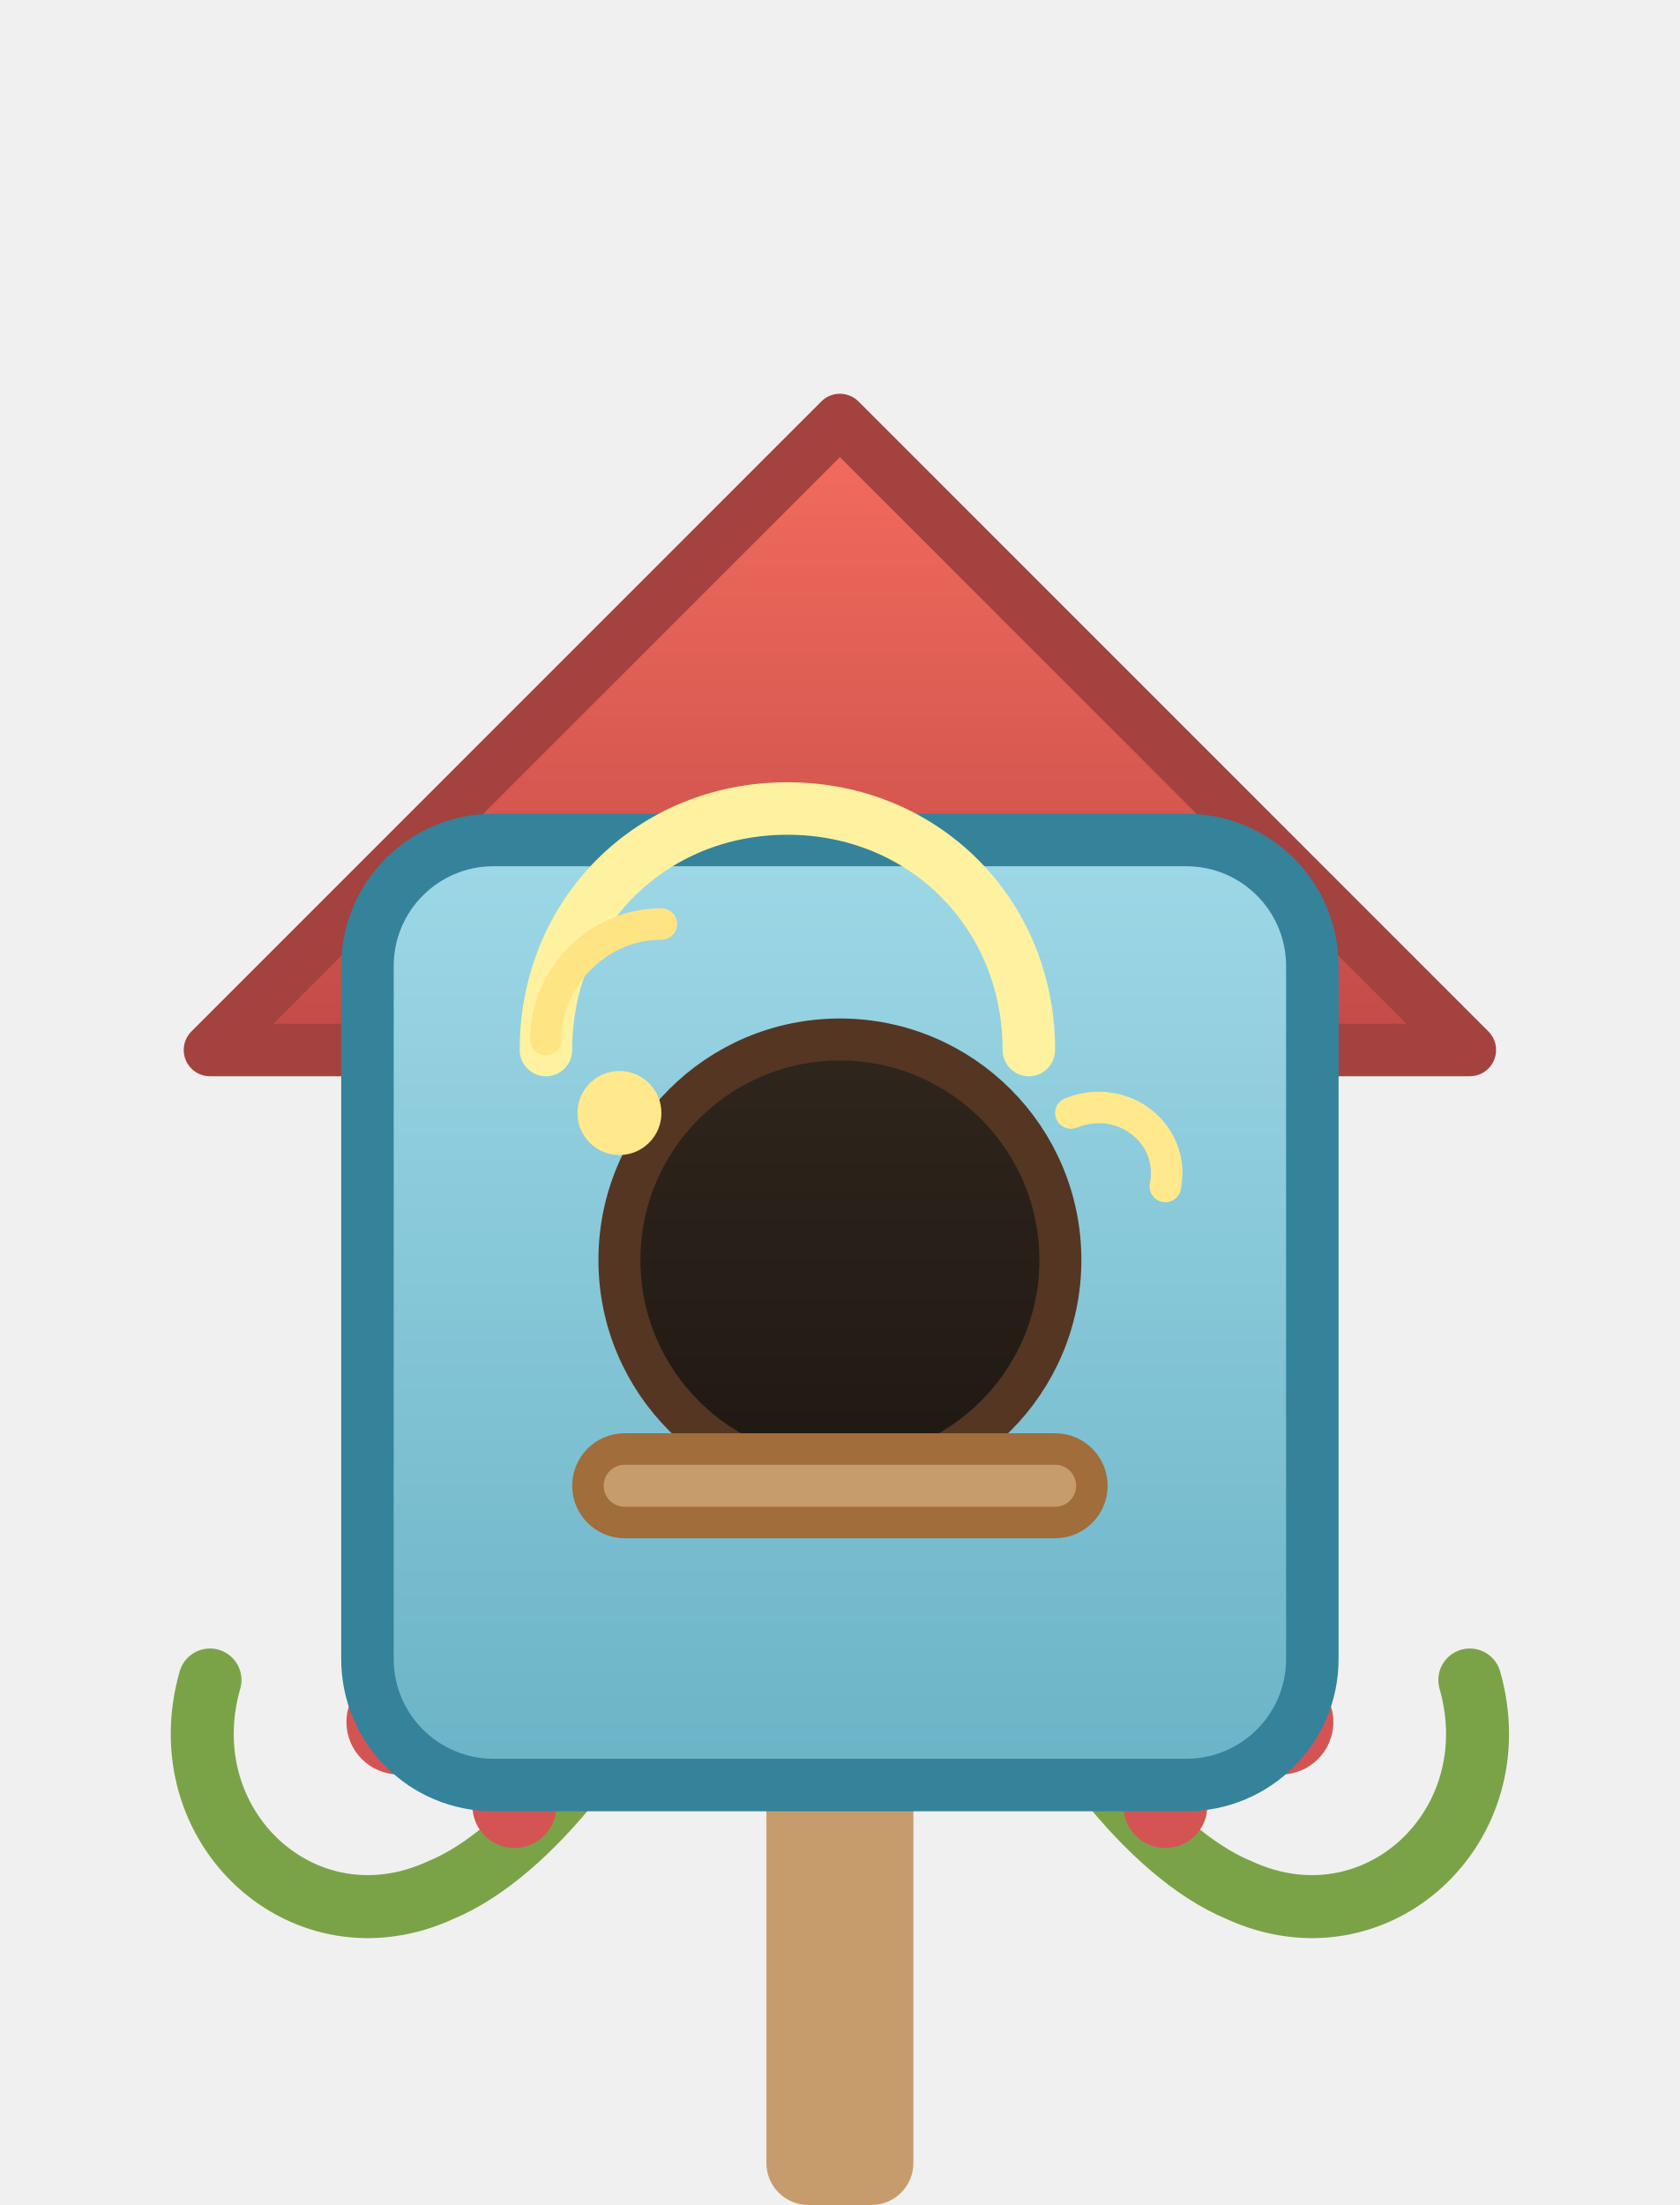
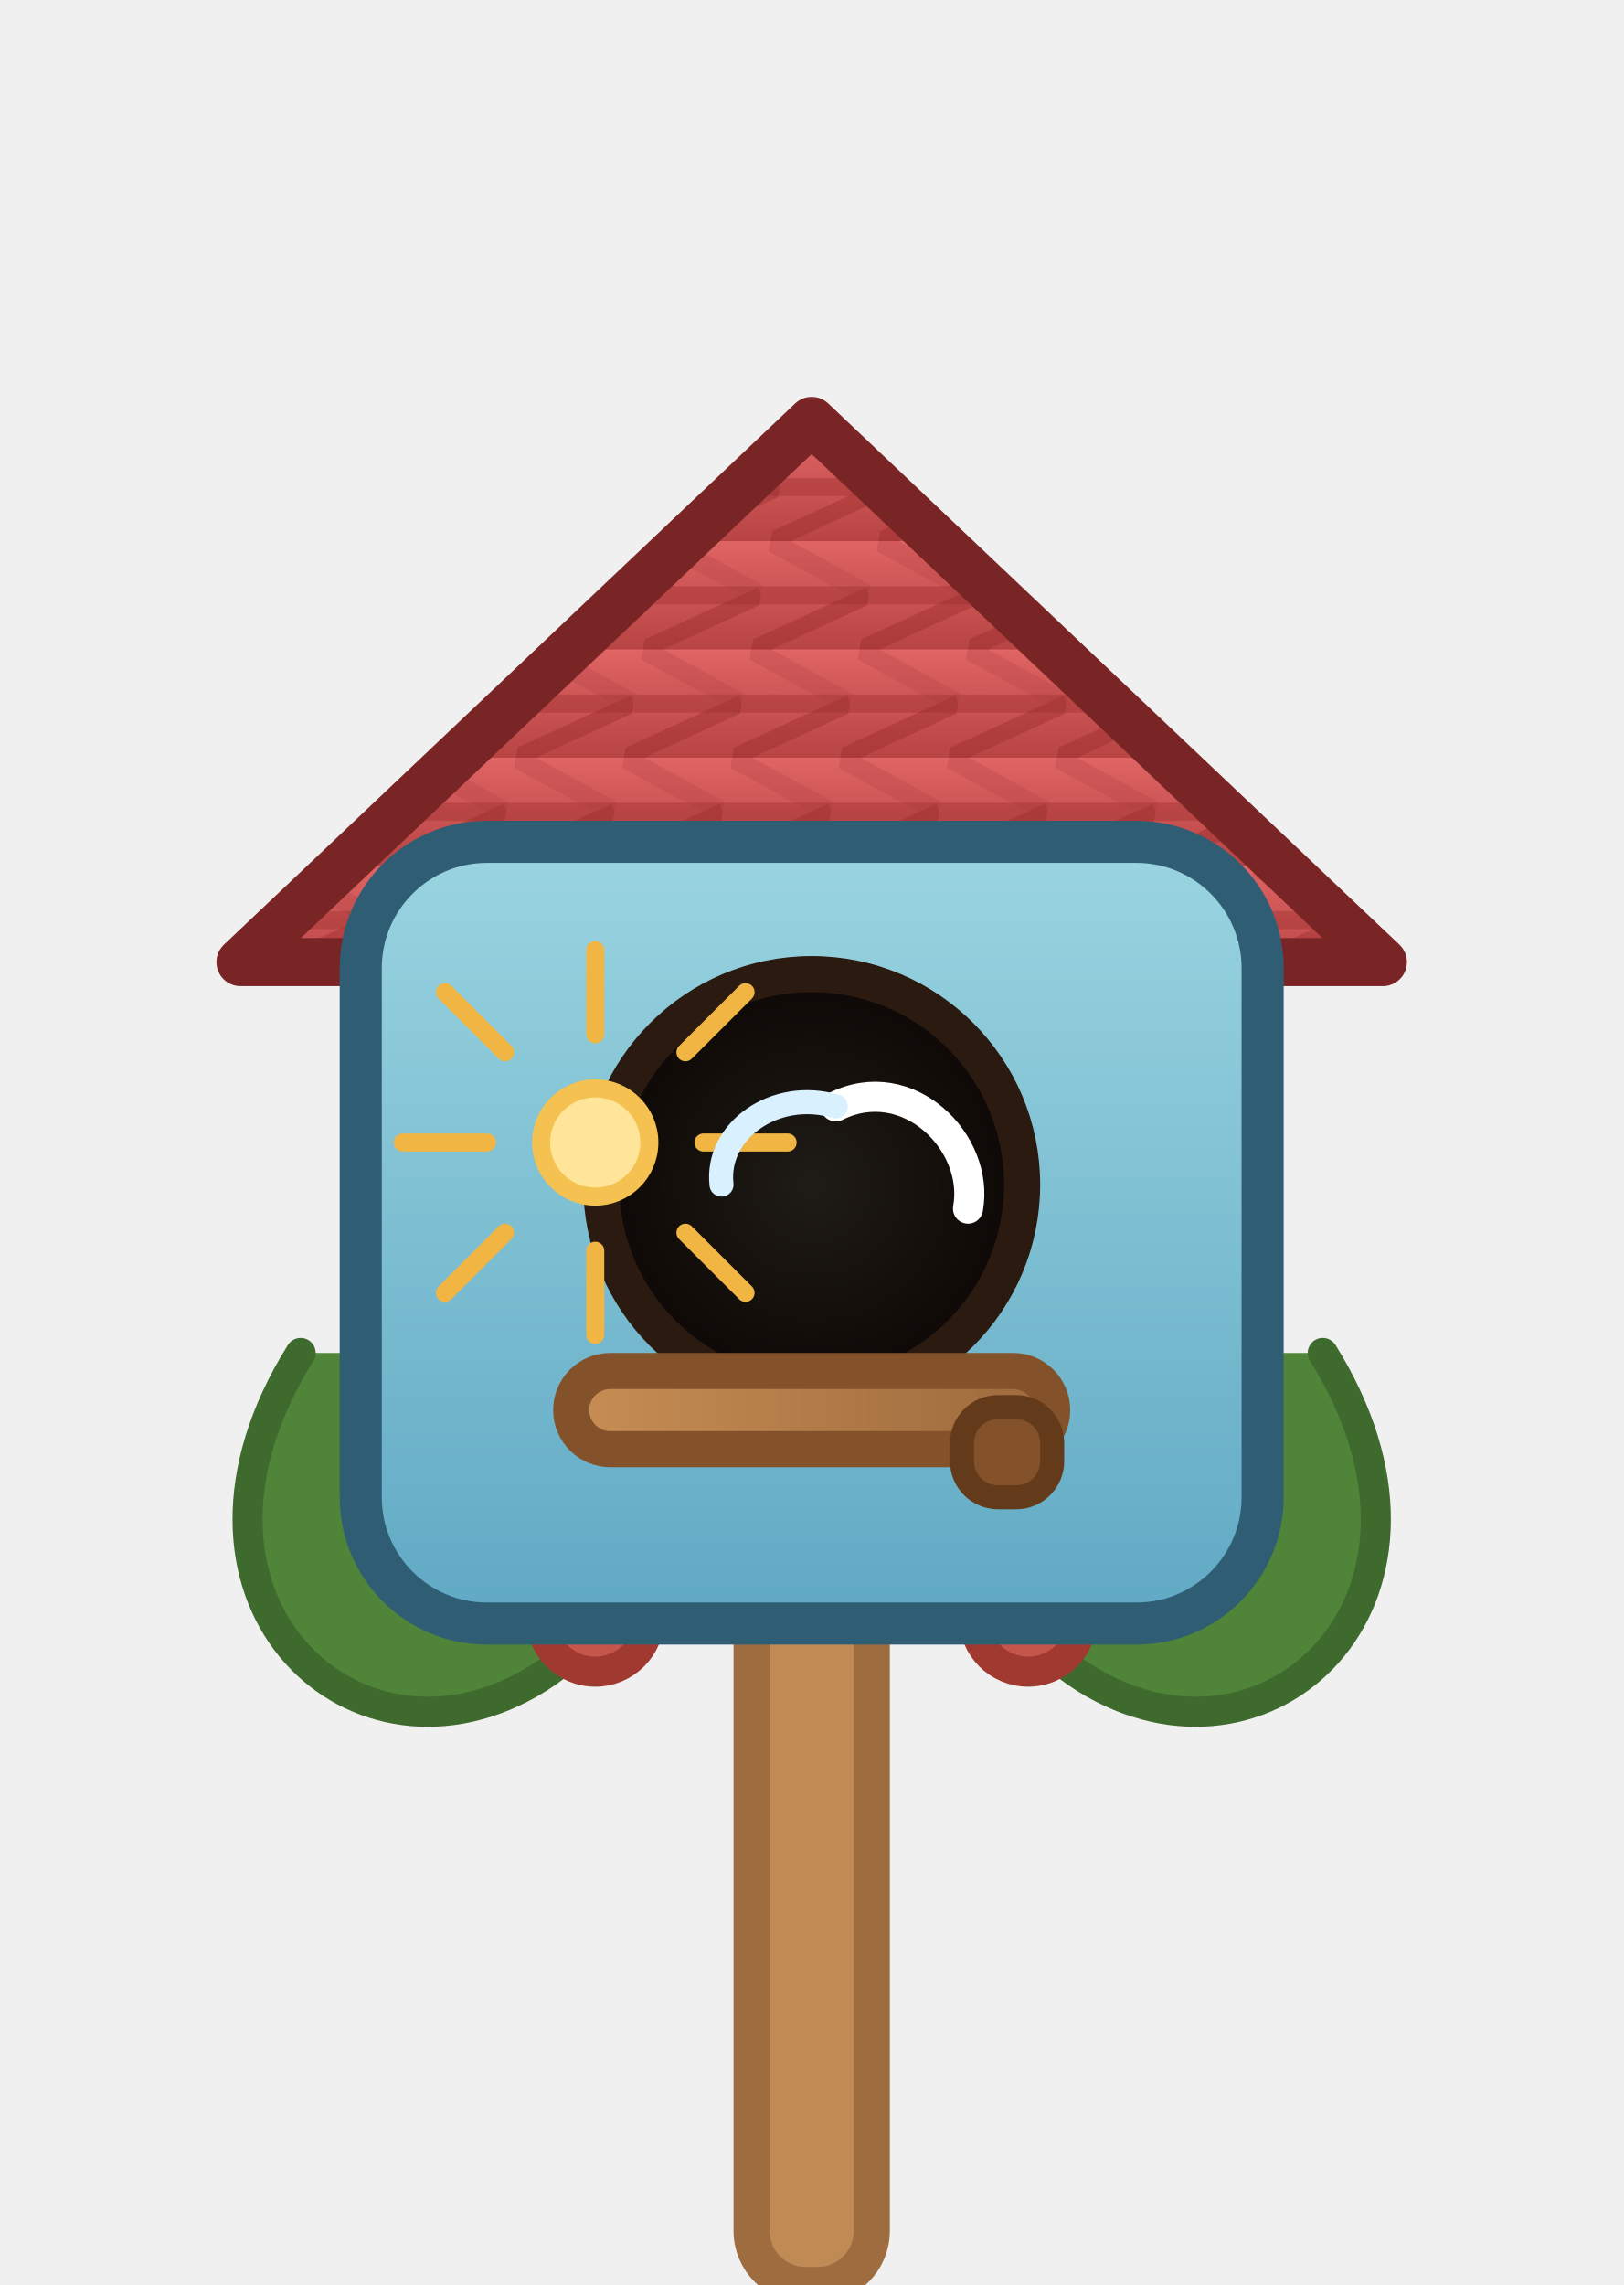
- <svg xmlns="http://www.w3.org/2000/svg" viewBox="0 0 320 420">
+ <svg xmlns="http://www.w3.org/2000/svg" viewBox="0 0 540 760">
  <defs>
-     <linearGradient id="roof" x1="0" y1="0" x2="0" y2="1">
-       <stop offset="0%" stop-color="#f46c5e" />
-       <stop offset="100%" stop-color="#c24a47" />
+     <linearGradient id="roofGrad" x1="0" y1="0" x2="0" y2="1">
+       <stop offset="0%" stop-color="#e06464" />
+       <stop offset="100%" stop-color="#b84444" />
    </linearGradient>
-     <linearGradient id="walls" x1="0" y1="0" x2="0" y2="1">
-       <stop offset="0%" stop-color="#9ed8e7" />
-       <stop offset="100%" stop-color="#6ab3c6" />
+     <pattern id="roofTiles" width="36" height="36" patternUnits="userSpaceOnUse" patternTransform="skewX(-10)">
+       <rect width="36" height="36" fill="url(#roofGrad)" />
+       <path d="M0 18h36" stroke="#9c2c2c" stroke-width="6" opacity="0.4" />
+       <path d="M0 36l36-18" stroke="#912525" stroke-width="6" opacity="0.35" />
+       <path d="M0 0l36 18" stroke="#ad3a3a" stroke-width="6" opacity="0.25" />
+     </pattern>
+     <linearGradient id="wallGrad" x1="0" y1="0" x2="0" y2="1">
+       <stop offset="0%" stop-color="#9ad4e0" />
+       <stop offset="100%" stop-color="#60a9c4" />
    </linearGradient>
-     <linearGradient id="door" x1="0" y1="0" x2="0" y2="1">
-       <stop offset="0%" stop-color="#2f261d" />
-       <stop offset="100%" stop-color="#1f1812" />
+     <radialGradient id="holeGrad" cx="0.5" cy="0.5" r="0.5">
+       <stop offset="0%" stop-color="#1f1b16" />
+       <stop offset="100%" stop-color="#0d0805" />
+     </radialGradient>
+     <linearGradient id="perchGrad" x1="0" y1="0" x2="1" y2="0">
+       <stop offset="0%" stop-color="#c78d54" />
+       <stop offset="100%" stop-color="#9c6a3c" />
    </linearGradient>
  </defs>
-   <rect x="146" y="300" width="28" height="120" rx="8" fill="#c69c6d" />
-   <path d="M40 320c-8 28 18 52 44 40 17-7 36-32 42-52" fill="none" stroke="#7aa348" stroke-width="12" stroke-linecap="round" />
-   <circle cx="76" cy="328" r="10" fill="#d45454" />
-   <circle cx="98" cy="344" r="8" fill="#d45454" />
-   <path d="M280 320c8 28-18 52-44 40-17-7-36-32-42-52" fill="none" stroke="#7aa348" stroke-width="12" stroke-linecap="round" />
-   <circle cx="244" cy="328" r="10" fill="#d45454" />
-   <circle cx="222" cy="344" r="8" fill="#d45454" />
-   <path d="M40 200 L160 80 L280 200 Z" fill="url(#roof)" stroke="#a3423e" stroke-width="10" stroke-linejoin="round" />
-   <rect x="70" y="160" width="180" height="180" rx="24" fill="url(#walls)" stroke="#35829b" stroke-width="10" />
-   <circle cx="160" cy="240" r="42" fill="url(#door)" stroke="#553622" stroke-width="8" />
-   <rect x="112" y="276" width="96" height="14" rx="7" fill="#c69c6d" stroke="#a06d3b" stroke-width="6" />
-   <path d="M104 200c0-26 20-46 46-46s46 20 46 46" fill="none" stroke="#fef2a0" stroke-width="10" stroke-linecap="round" />
-   <path d="M104 198c0-12 10-22 22-22" fill="none" stroke="#ffe484" stroke-width="6" stroke-linecap="round" />
-   <circle cx="118" cy="212" r="8" fill="#ffe98c" />
-   <path d="M204 212c10-4 20 4 18 14" fill="none" stroke="#ffe98c" stroke-width="6" stroke-linecap="round" />
+   <rect x="250" y="320" width="40" height="440" rx="18" fill="#c08a54" stroke="#9e6c3f" stroke-width="12" />
+   <g transform="translate(270 330)">
+     <g fill="#4f8439" stroke="#3e6a2e" stroke-width="10" stroke-linecap="round">
+       <path d="M-170 120c-50 80 16 144 76 110 32-18 58-66 68-110" />
+       <path d="M170 120c50 80-16 144-76 110-32-18-58-66-68-110" />
+     </g>
+     <g fill="#c5564b" stroke="#a03a30" stroke-width="10">
+       <circle cx="-112" cy="172" r="22" />
+       <circle cx="-72" cy="208" r="18" />
+       <circle cx="112" cy="172" r="22" />
+       <circle cx="72" cy="208" r="18" />
+     </g>
+   </g>
+   <path d="M80 320 L270 140 L460 320 Z" fill="url(#roofTiles)" stroke="#7a2525" stroke-width="16" stroke-linejoin="round" />
+   <rect x="120" y="280" width="300" height="260" rx="42" fill="url(#wallGrad)" stroke="#2f5d74" stroke-width="14" />
+   <circle cx="270" cy="394" r="70" fill="url(#holeGrad)" stroke="#2b1a10" stroke-width="12" />
+   <rect x="190" y="456" width="160" height="26" rx="13" fill="url(#perchGrad)" stroke="#84522a" stroke-width="12" />
+   <rect x="320" y="468" width="30" height="30" rx="12" fill="#84522a" stroke="#633b1b" stroke-width="8" />
+   <g transform="translate(150 340)">
+     <circle cx="48" cy="40" r="18" fill="#ffe59a" stroke="#f5c150" stroke-width="6" />
+     <g stroke="#f1b544" stroke-width="6" stroke-linecap="round">
+       <line x1="48" y1="4" x2="48" y2="-24" />
+       <line x1="48" y1="76" x2="48" y2="104" />
+       <line x1="12" y1="40" x2="-16" y2="40" />
+       <line x1="84" y1="40" x2="112" y2="40" />
+       <line x1="18" y1="10" x2="-2" y2="-10" />
+       <line x1="78" y1="70" x2="98" y2="90" />
+       <line x1="78" y1="10" x2="98" y2="-10" />
+       <line x1="18" y1="70" x2="-2" y2="90" />
+     </g>
+     <path d="M128 28c24-12 48 12 44 34" fill="none" stroke="#ffffff" stroke-width="10" stroke-linecap="round" />
+     <path d="M128 28c-20-6-40 8-38 26" fill="none" stroke="#d9f0ff" stroke-width="8" stroke-linecap="round" />
+   </g>
</svg>
